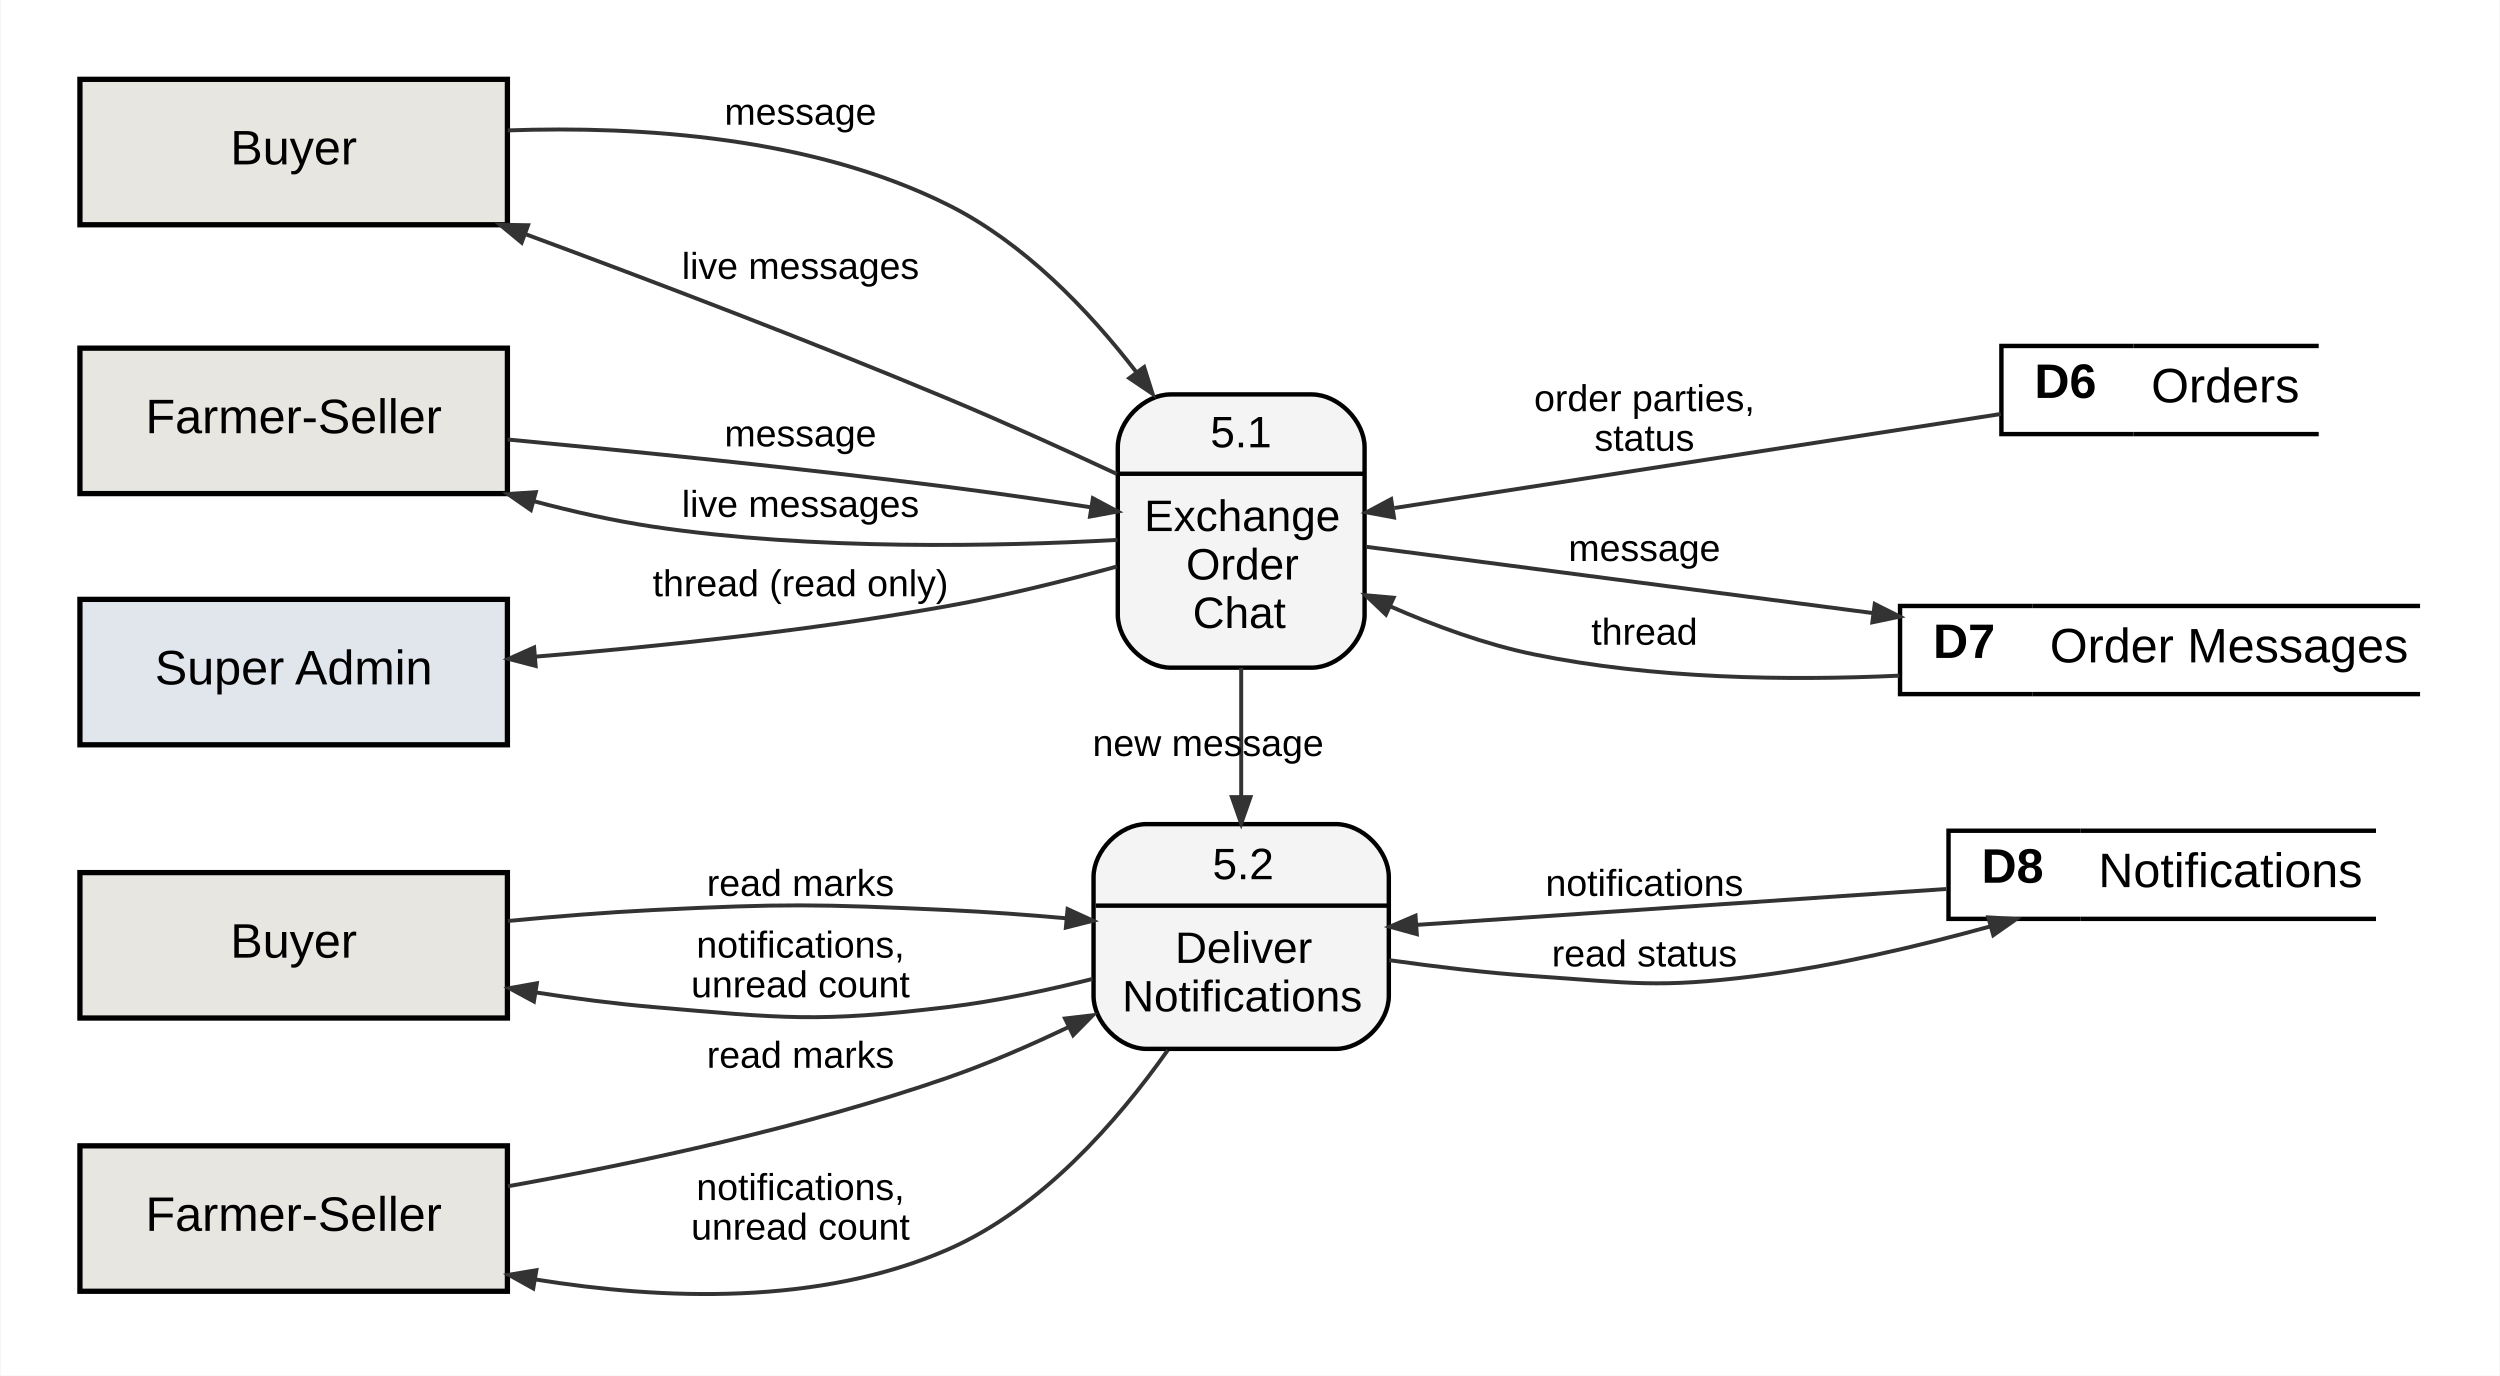
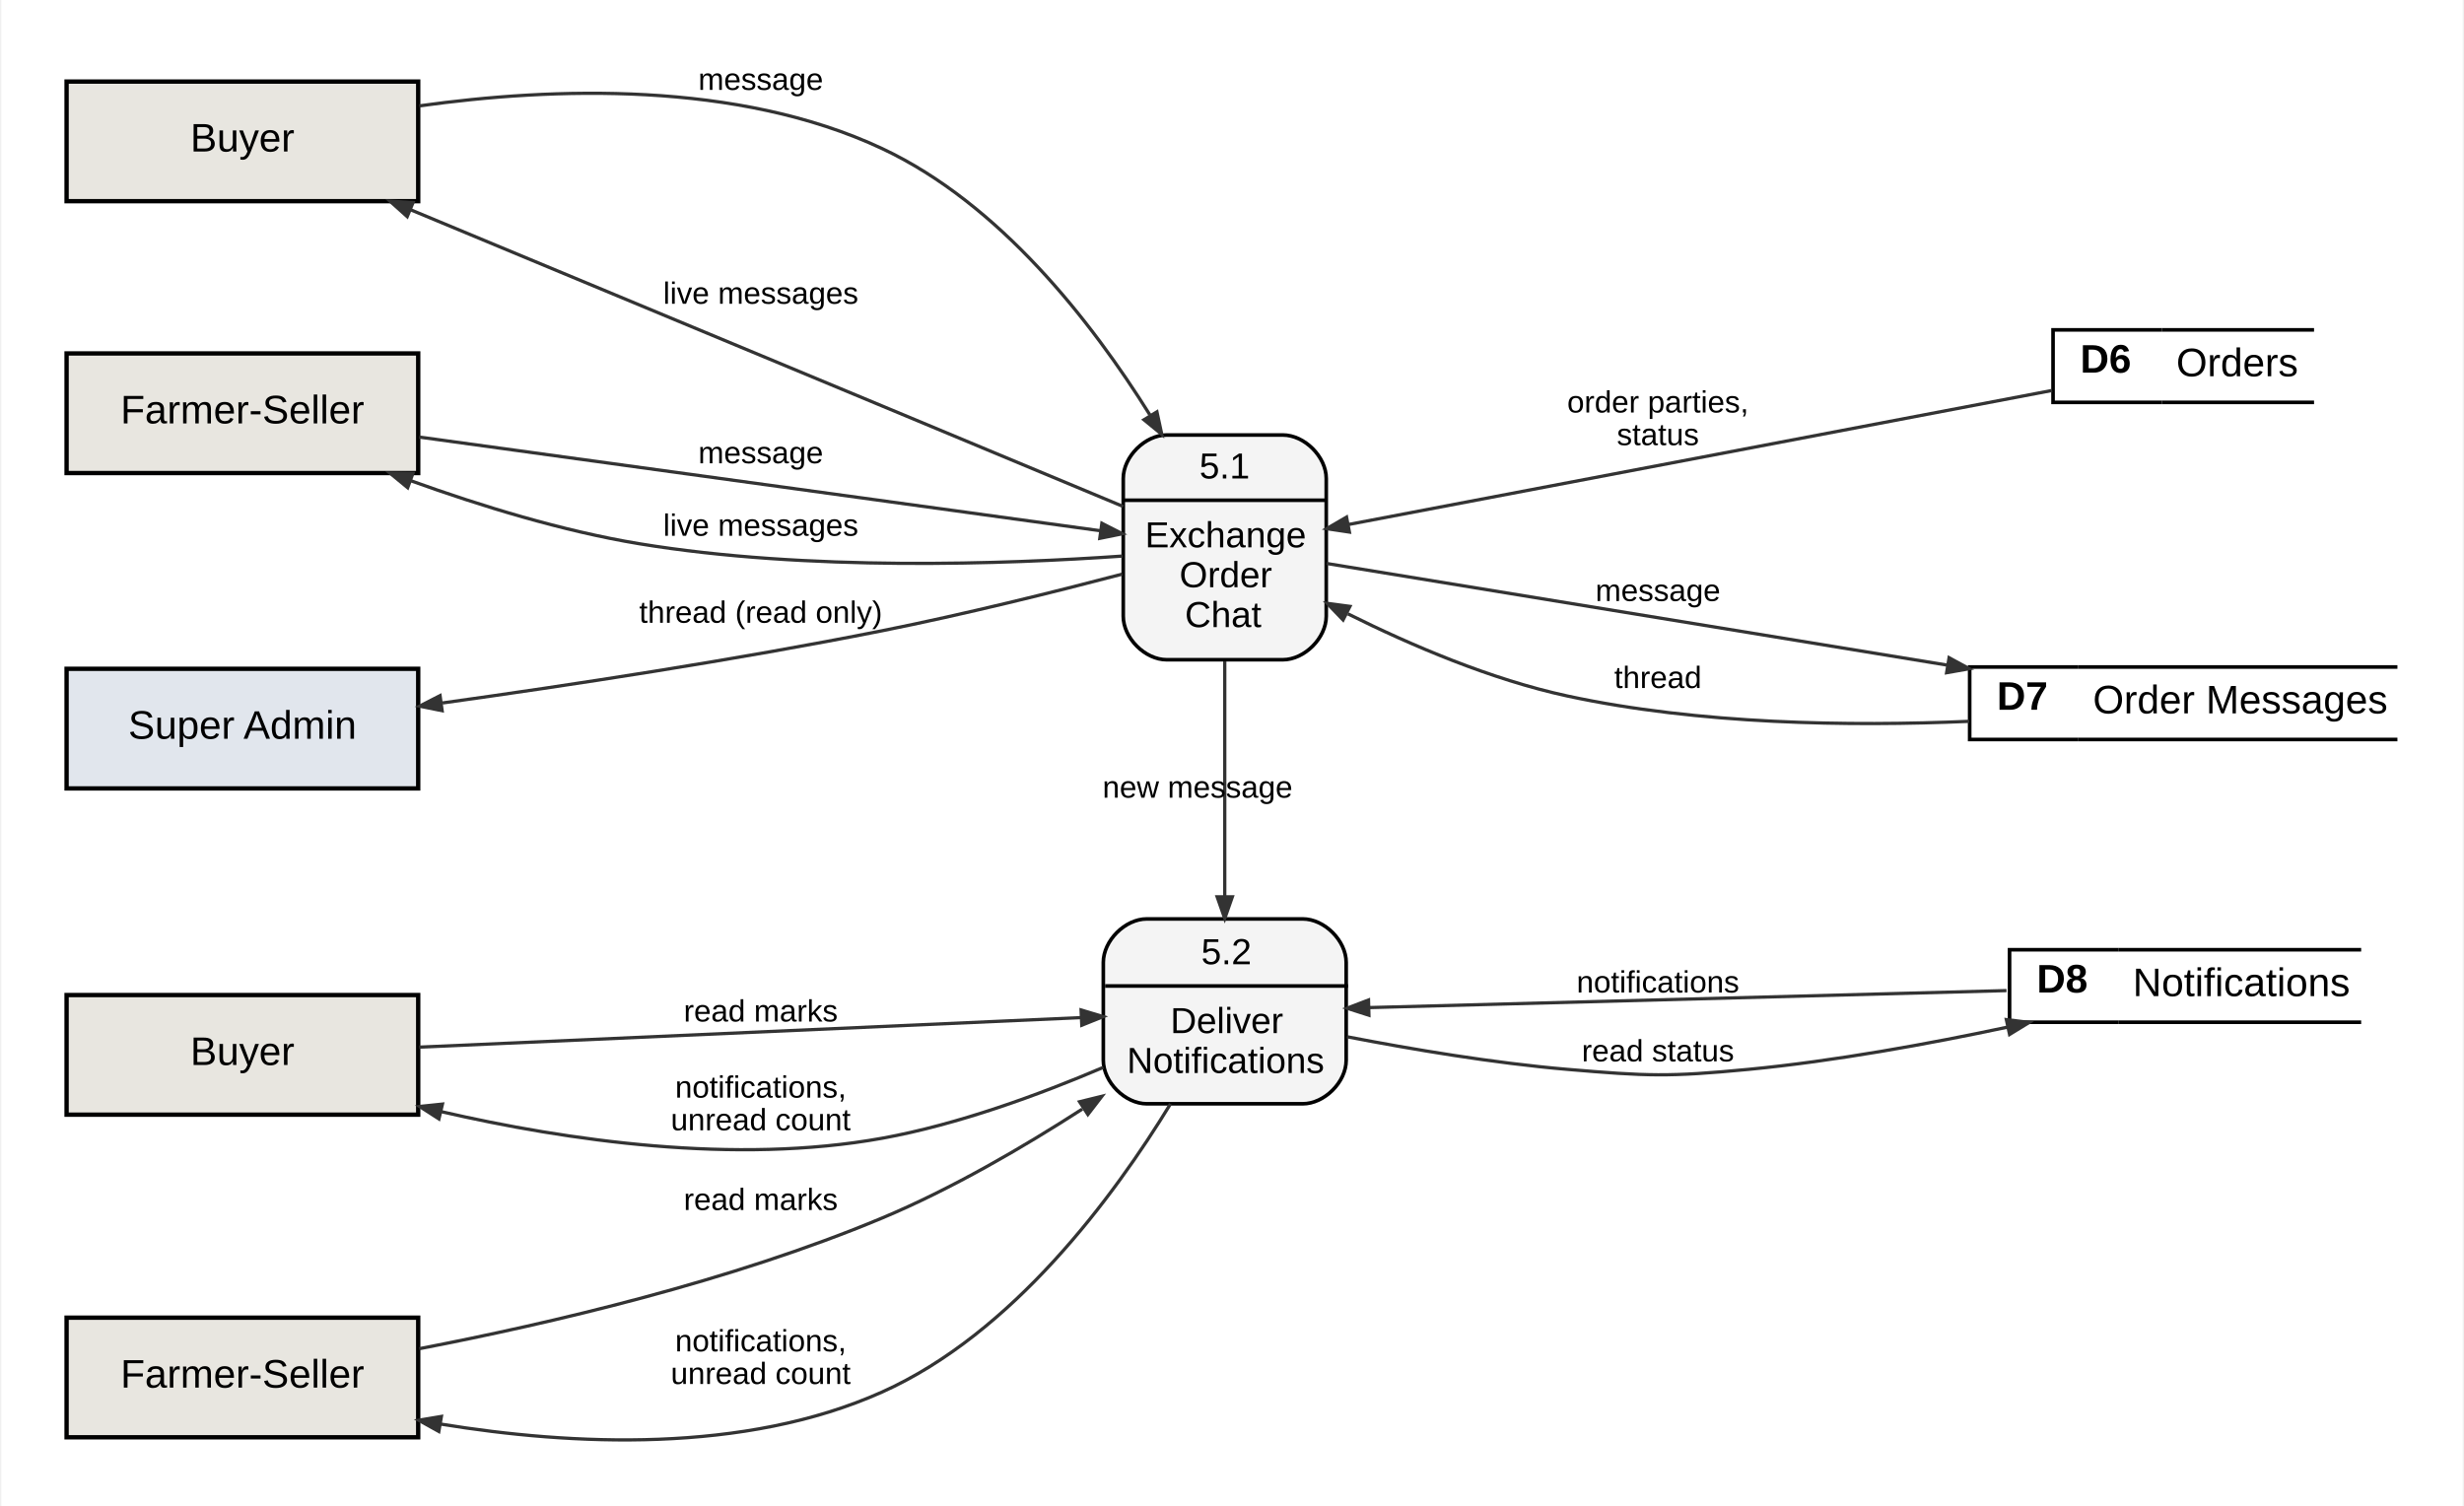
- <svg xmlns="http://www.w3.org/2000/svg" width="567pt" height="312pt" viewBox="0.00 0.00 567.00 312.15">
-   <g id="graph0" class="graph" transform="scale(1 1) rotate(0) translate(18 294.15)">
-     <line x1="86.00" y1="-243.15" x2="97.00" y2="-254.15" stroke="black" stroke-width="1.2" />
-     <line x1="86.00" y1="-182.15" x2="97.00" y2="-193.15" stroke="black" stroke-width="1.2" />
-     <line x1="86.00" y1="-63.15" x2="97.00" y2="-74.15" stroke="black" stroke-width="1.2" />
-     <line x1="86.00" y1="-1.15" x2="97.00" y2="-12.15" stroke="black" stroke-width="1.2" />
-     <polygon fill="white" stroke="transparent" points="-18,18 -18,-294.15 549,-294.15 549,18 -18,18" />
+ <svg xmlns="http://www.w3.org/2000/svg" width="679pt" height="415pt" viewBox="0.00 0.00 679.00 415.45">
+   <g id="graph0" class="graph" transform="scale(1 1) rotate(0) translate(18 397.45)">
+     <line x1="86.00" y1="-341.95" x2="97.00" y2="-352.95" stroke="black" stroke-width="1.2" />
+     <line x1="86.00" y1="-266.95" x2="97.00" y2="-277.95" stroke="black" stroke-width="1.2" />
+     <line x1="86.00" y1="-89.95" x2="97.00" y2="-100.95" stroke="black" stroke-width="1.2" />
+     <line x1="86.00" y1="-0.95" x2="97.00" y2="-11.95" stroke="black" stroke-width="1.2" />
+     <polygon fill="white" stroke="transparent" points="-18,18 -18,-397.45 661,-397.45 661,18 -18,18" />
    <g id="node1" class="node">
-       <path fill="#f4f4f4" stroke="transparent" d="M247.5,-142.65C247.5,-142.65 279.5,-142.65 279.5,-142.65 285.5,-142.65 291.5,-148.65 291.5,-154.65 291.5,-154.65 291.5,-192.65 291.5,-192.65 291.5,-198.65 285.5,-204.65 279.5,-204.65 279.5,-204.65 247.5,-204.65 247.5,-204.65 241.5,-204.65 235.5,-198.65 235.5,-192.65 235.5,-192.65 235.5,-154.65 235.5,-154.65 235.5,-148.65 241.5,-142.65 247.5,-142.65" />
-       <text text-anchor="start" x="256.5" y="-192.65" font-family="Liberation Sans" font-size="10.00">5.1</text>
-       <text text-anchor="start" x="241.5" y="-173.65" font-family="Liberation Sans" font-size="10.00">Exchange</text>
-       <text text-anchor="start" x="251" y="-162.65" font-family="Liberation Sans" font-size="10.00">Order</text>
-       <text text-anchor="start" x="252.5" y="-151.65" font-family="Liberation Sans" font-size="10.00">Chat</text>
-       <polygon fill="black" stroke="black" points="235.5,-186.65 235.5,-186.65 291.5,-186.65 291.5,-186.65 235.5,-186.65" />
-       <path fill="none" stroke="black" d="M247.5,-142.65C247.5,-142.65 279.5,-142.65 279.5,-142.65 285.5,-142.65 291.5,-148.65 291.5,-154.65 291.5,-154.65 291.5,-192.65 291.5,-192.65 291.5,-198.65 285.5,-204.65 279.5,-204.65 279.5,-204.65 247.5,-204.65 247.5,-204.65 241.5,-204.65 235.5,-198.65 235.5,-192.65 235.5,-192.65 235.5,-154.65 235.5,-154.65 235.5,-148.65 241.5,-142.65 247.5,-142.65" />
+       <path fill="#f4f4f4" stroke="transparent" d="M303.5,-215.45C303.5,-215.45 335.5,-215.45 335.5,-215.45 341.5,-215.45 347.5,-221.45 347.5,-227.45 347.5,-227.45 347.5,-265.45 347.5,-265.45 347.5,-271.45 341.5,-277.45 335.5,-277.45 335.5,-277.45 303.5,-277.45 303.5,-277.45 297.5,-277.45 291.5,-271.45 291.5,-265.45 291.5,-265.45 291.5,-227.45 291.5,-227.45 291.5,-221.45 297.5,-215.45 303.5,-215.45" />
+       <text text-anchor="start" x="312.5" y="-265.45" font-family="Liberation Sans" font-size="10.00">5.1</text>
+       <text text-anchor="start" x="297.5" y="-246.45" font-family="Liberation Sans" font-size="10.00">Exchange</text>
+       <text text-anchor="start" x="307" y="-235.45" font-family="Liberation Sans" font-size="10.00">Order</text>
+       <text text-anchor="start" x="308.5" y="-224.45" font-family="Liberation Sans" font-size="10.00">Chat</text>
+       <polygon fill="black" stroke="black" points="291.5,-259.45 291.5,-259.45 347.5,-259.45 347.5,-259.45 291.5,-259.45" />
+       <path fill="none" stroke="black" d="M303.5,-215.45C303.5,-215.45 335.5,-215.45 335.5,-215.45 341.5,-215.45 347.5,-221.45 347.5,-227.45 347.5,-227.45 347.5,-265.45 347.5,-265.45 347.5,-271.45 341.5,-277.45 335.5,-277.45 335.5,-277.45 303.5,-277.45 303.5,-277.45 297.5,-277.45 291.5,-271.45 291.5,-265.45 291.5,-265.45 291.5,-227.45 291.5,-227.45 291.5,-221.45 297.5,-215.45 303.5,-215.45" />
    </g>
    <g id="node4" class="node">
-       <polyline fill="none" stroke="black" points="466,-215.65 436,-215.65 436,-195.65 466,-195.65 " />
-       <text text-anchor="start" x="443.5" y="-203.85" font-family="Liberation Sans" font-weight="bold" font-size="11.00">D6</text>
-       <polyline fill="none" stroke="black" points="466,-195.65 508,-195.65 " />
-       <polyline fill="none" stroke="black" points="508,-215.65 466,-215.65 " />
-       <text text-anchor="start" x="470" y="-202.85" font-family="Liberation Sans" font-size="11.00">Orders</text>
+       <polyline fill="none" stroke="black" points="578,-306.45 548,-306.45 548,-286.45 578,-286.45 " />
+       <text text-anchor="start" x="555.5" y="-294.65" font-family="Liberation Sans" font-weight="bold" font-size="11.00">D6</text>
+       <polyline fill="none" stroke="black" points="578,-286.45 620,-286.45 " />
+       <polyline fill="none" stroke="black" points="620,-306.45 578,-306.45 " />
+       <text text-anchor="start" x="582" y="-293.65" font-family="Liberation Sans" font-size="11.00">Orders</text>
    </g>
    <g id="edge3" class="edge">
-       <path fill="none" stroke="#333333" stroke-width="0.9" d="M298.26,-178.88C336.16,-184.76 397.39,-194.24 435.86,-200.21" />
-       <polygon fill="#333333" stroke="#333333" stroke-width="0.9" points="298.17,-176.74 291.92,-177.9 297.53,-180.89 298.17,-176.74" />
-       <text text-anchor="middle" x="355" y="-200.85" font-family="Liberation Sans" font-size="8.50">order parties,</text>
-       <text text-anchor="middle" x="355" y="-191.85" font-family="Liberation Sans" font-size="8.50">status</text>
+       <path fill="none" stroke="#333333" stroke-width="0.9" d="M353.74,-252.78C403.48,-262.26 496.87,-280.04 547.75,-289.74" />
+       <polygon fill="#333333" stroke="#333333" stroke-width="0.9" points="353.89,-250.67 347.6,-251.61 353.1,-254.8 353.89,-250.67" />
+       <text text-anchor="middle" x="439" y="-283.65" font-family="Liberation Sans" font-size="8.50">order parties,</text>
+       <text text-anchor="middle" x="439" y="-274.65" font-family="Liberation Sans" font-size="8.50">status</text>
    </g>
    <g id="node5" class="node">
-       <polyline fill="none" stroke="black" points="443,-156.65 413,-156.65 413,-136.65 443,-136.65 " />
-       <text text-anchor="start" x="420.5" y="-144.85" font-family="Liberation Sans" font-weight="bold" font-size="11.00">D7</text>
-       <polyline fill="none" stroke="black" points="443,-136.65 531,-136.65 " />
-       <polyline fill="none" stroke="black" points="531,-156.65 443,-156.65 " />
-       <text text-anchor="start" x="447" y="-143.85" font-family="Liberation Sans" font-size="11.00">Order Messages</text>
+       <polyline fill="none" stroke="black" points="555,-213.45 525,-213.45 525,-193.45 555,-193.45 " />
+       <text text-anchor="start" x="532.5" y="-201.65" font-family="Liberation Sans" font-weight="bold" font-size="11.00">D7</text>
+       <polyline fill="none" stroke="black" points="555,-193.45 643,-193.45 " />
+       <polyline fill="none" stroke="black" points="643,-213.45 555,-213.45 " />
+       <text text-anchor="start" x="559" y="-200.65" font-family="Liberation Sans" font-size="11.00">Order Messages</text>
    </g>
    <g id="edge4" class="edge">
-       <path fill="none" stroke="#333333" stroke-width="0.9" d="M291.92,-170.07C321.08,-166.25 368.22,-160.09 406.82,-155.04" />
-       <polygon fill="#333333" stroke="#333333" stroke-width="0.9" points="407.26,-157.1 412.94,-154.24 406.72,-152.94 407.26,-157.1" />
-       <text text-anchor="middle" x="355" y="-166.85" font-family="Liberation Sans" font-size="8.50">message</text>
+       <path fill="none" stroke="#333333" stroke-width="0.9" d="M347.6,-242.01C387.65,-235.45 463.8,-222.98 518.66,-213.99" />
+       <polygon fill="#333333" stroke="#333333" stroke-width="0.9" points="519.32,-216.01 524.9,-212.97 518.64,-211.87 519.32,-216.01" />
+       <text text-anchor="middle" x="439" y="-231.65" font-family="Liberation Sans" font-size="8.50">message</text>
    </g>
    <g id="edge5" class="edge">
-       <path fill="none" stroke="#333333" stroke-width="0.9" d="M297.27,-156.58C307.48,-152.11 318.96,-147.91 330,-145.65 356.86,-140.15 387.21,-139.65 412.85,-140.84" />
-       <polygon fill="#333333" stroke="#333333" stroke-width="0.9" points="296.34,-154.7 291.74,-159.08 298.08,-158.52 296.34,-154.7" />
-       <text text-anchor="middle" x="355" y="-147.85" font-family="Liberation Sans" font-size="8.50">thread</text>
+       <path fill="none" stroke="#333333" stroke-width="0.9" d="M353.47,-228.11C370.9,-219.43 392.99,-209.99 414,-205.45 450.28,-197.62 491.97,-197.04 524.87,-198.46" />
+       <polygon fill="#333333" stroke="#333333" stroke-width="0.9" points="352.14,-226.43 347.74,-231.01 354.04,-230.17 352.14,-226.43" />
+       <text text-anchor="middle" x="439" y="-207.65" font-family="Liberation Sans" font-size="8.50">thread</text>
    </g>
    <g id="node7" class="node">
-       <path fill="#f4f4f4" stroke="transparent" d="M242,-56.15C242,-56.15 285,-56.15 285,-56.15 291,-56.15 297,-62.15 297,-68.15 297,-68.15 297,-95.15 297,-95.15 297,-101.15 291,-107.15 285,-107.15 285,-107.15 242,-107.15 242,-107.15 236,-107.15 230,-101.15 230,-95.15 230,-95.15 230,-68.15 230,-68.15 230,-62.15 236,-56.15 242,-56.15" />
-       <text text-anchor="start" x="257" y="-94.65" font-family="Liberation Sans" font-size="10.00">5.2</text>
-       <text text-anchor="start" x="248.5" y="-75.65" font-family="Liberation Sans" font-size="10.00">Deliver</text>
-       <text text-anchor="start" x="236.5" y="-64.65" font-family="Liberation Sans" font-size="10.00">Notifications</text>
-       <polygon fill="black" stroke="black" points="230.5,-88.65 230.5,-88.65 297.5,-88.65 297.5,-88.65 230.5,-88.65" />
-       <path fill="none" stroke="black" d="M242,-56.15C242,-56.15 285,-56.15 285,-56.15 291,-56.15 297,-62.15 297,-68.15 297,-68.15 297,-95.15 297,-95.15 297,-101.15 291,-107.15 285,-107.15 285,-107.15 242,-107.15 242,-107.15 236,-107.15 230,-101.15 230,-95.15 230,-95.15 230,-68.15 230,-68.15 230,-62.15 236,-56.15 242,-56.15" />
+       <path fill="#f4f4f4" stroke="transparent" d="M298,-92.95C298,-92.95 341,-92.95 341,-92.95 347,-92.95 353,-98.95 353,-104.95 353,-104.95 353,-131.95 353,-131.95 353,-137.95 347,-143.95 341,-143.95 341,-143.95 298,-143.95 298,-143.95 292,-143.95 286,-137.95 286,-131.95 286,-131.95 286,-104.95 286,-104.95 286,-98.95 292,-92.95 298,-92.95" />
+       <text text-anchor="start" x="313" y="-131.45" font-family="Liberation Sans" font-size="10.00">5.2</text>
+       <text text-anchor="start" x="304.5" y="-112.45" font-family="Liberation Sans" font-size="10.00">Deliver</text>
+       <text text-anchor="start" x="292.5" y="-101.45" font-family="Liberation Sans" font-size="10.00">Notifications</text>
+       <polygon fill="black" stroke="black" points="286.5,-125.45 286.5,-125.45 353.5,-125.45 353.5,-125.45 286.5,-125.45" />
+       <path fill="none" stroke="black" d="M298,-92.95C298,-92.95 341,-92.95 341,-92.95 347,-92.95 353,-98.95 353,-104.95 353,-104.95 353,-131.95 353,-131.95 353,-137.95 347,-143.95 341,-143.95 341,-143.95 298,-143.95 298,-143.95 292,-143.95 286,-137.95 286,-131.95 286,-131.95 286,-104.95 286,-104.95 286,-98.95 292,-92.95 298,-92.95" />
    </g>
    <g id="edge9" class="edge">
-       <path fill="none" stroke="#333333" stroke-width="0.9" d="M263.5,-142.6C263.5,-133.18 263.5,-122.82 263.5,-113.35" />
-       <polygon fill="#333333" stroke="#333333" stroke-width="0.9" points="265.6,-113.28 263.5,-107.28 261.4,-113.28 265.6,-113.28" />
-       <text text-anchor="middle" x="256" y="-122.6" font-family="Liberation Sans" font-size="8.50">new message</text>
+       <path fill="none" stroke="#333333" stroke-width="0.9" d="M319.5,-215.01C319.5,-195.32 319.5,-170.02 319.5,-150.25" />
+       <polygon fill="#333333" stroke="#333333" stroke-width="0.9" points="321.6,-150.05 319.5,-144.05 317.4,-150.05 321.6,-150.05" />
+       <text text-anchor="middle" x="312" y="-177.4" font-family="Liberation Sans" font-size="8.50">new message</text>
    </g>
    <g id="node2" class="node">
-       <polygon fill="#e8e6e0" stroke="black" stroke-width="1.2" points="97,-276.15 0,-276.15 0,-243.15 97,-243.15 97,-276.15" />
-       <text text-anchor="middle" x="48.5" y="-256.85" font-family="Liberation Sans" font-size="11.00">Buyer</text>
+       <polygon fill="#e8e6e0" stroke="black" stroke-width="1.2" points="97,-374.95 0,-374.95 0,-341.95 97,-341.95 97,-374.95" />
+       <text text-anchor="middle" x="48.5" y="-355.65" font-family="Liberation Sans" font-size="11.00">Buyer</text>
    </g>
    <g id="edge1" class="edge">
-       <path fill="none" stroke="#333333" stroke-width="0.9" d="M97.09,-264.56C127.24,-265.62 166.21,-263.05 197,-247.65 214.1,-239.1 228.72,-223.98 239.78,-209.62" />
-       <polygon fill="#333333" stroke="#333333" stroke-width="0.9" points="241.48,-210.86 243.39,-204.79 238.12,-208.34 241.48,-210.86" />
-       <text text-anchor="middle" x="163.5" y="-265.85" font-family="Liberation Sans" font-size="8.50">message</text>
+       <path fill="none" stroke="#333333" stroke-width="0.9" d="M97.31,-368.24C134.01,-373.37 185,-375.22 225,-356.45 257.41,-341.24 282.76,-308.76 298.84,-283.01" />
+       <polygon fill="#333333" stroke="#333333" stroke-width="0.9" points="300.79,-283.84 302.13,-277.63 297.21,-281.65 300.79,-283.84" />
+       <text text-anchor="middle" x="191.5" y="-372.65" font-family="Liberation Sans" font-size="8.50">message</text>
    </g>
    <g id="edge6" class="edge">
-       <path fill="none" stroke="#333333" stroke-width="0.9" d="M101.28,-240.95C129.72,-230.44 165.51,-216.82 197,-203.65 209.69,-198.34 223.57,-192.06 235.27,-186.61" />
-       <polygon fill="#333333" stroke="#333333" stroke-width="0.9" points="100.23,-239.1 95.33,-243.15 101.68,-243.04 100.23,-239.1" />
-       <text text-anchor="middle" x="163.5" y="-230.85" font-family="Liberation Sans" font-size="8.50">live messages</text>
+       <path fill="none" stroke="#333333" stroke-width="0.9" d="M94.79,-339.63C130.23,-324.89 180.76,-303.88 225,-285.45 247.41,-276.12 272.83,-265.51 291.5,-257.72" />
+       <polygon fill="#333333" stroke="#333333" stroke-width="0.9" points="93.97,-337.69 89.23,-341.94 95.58,-341.57 93.97,-337.69" />
+       <text text-anchor="middle" x="191.5" y="-313.65" font-family="Liberation Sans" font-size="8.50">live messages</text>
    </g>
    <g id="node3" class="node">
-       <polygon fill="#e8e6e0" stroke="black" stroke-width="1.2" points="97,-215.15 0,-215.15 0,-182.15 97,-182.15 97,-215.15" />
-       <text text-anchor="middle" x="48.5" y="-195.85" font-family="Liberation Sans" font-size="11.00">Farmer-Seller</text>
+       <polygon fill="#e8e6e0" stroke="black" stroke-width="1.2" points="97,-299.95 0,-299.95 0,-266.95 97,-266.95 97,-299.95" />
+       <text text-anchor="middle" x="48.5" y="-280.65" font-family="Liberation Sans" font-size="11.00">Farmer-Seller</text>
    </g>
    <g id="edge2" class="edge">
-       <path fill="none" stroke="#333333" stroke-width="0.9" d="M97.06,-194.42C126,-191.7 163.68,-187.89 197,-183.65 207.59,-182.3 219.11,-180.62 229.49,-179.02" />
-       <polygon fill="#333333" stroke="#333333" stroke-width="0.9" points="229.85,-181.09 235.46,-178.09 229.2,-176.94 229.85,-181.09" />
-       <text text-anchor="middle" x="163.5" y="-192.85" font-family="Liberation Sans" font-size="8.50">message</text>
+       <path fill="none" stroke="#333333" stroke-width="0.9" d="M97.28,-276.88C151.32,-269.45 237.92,-257.54 285.14,-251.04" />
+       <polygon fill="#333333" stroke="#333333" stroke-width="0.9" points="285.6,-253.1 291.26,-250.2 285.03,-248.94 285.6,-253.1" />
+       <text text-anchor="middle" x="191.5" y="-269.65" font-family="Liberation Sans" font-size="8.50">message</text>
    </g>
    <g id="edge7" class="edge">
-       <path fill="none" stroke="#333333" stroke-width="0.9" d="M102.92,-180.44C111.87,-178.06 121.13,-175.98 130,-174.65 166.17,-169.23 208.53,-170.16 235.43,-171.64" />
-       <polygon fill="#333333" stroke="#333333" stroke-width="0.9" points="102.32,-178.43 97.1,-182.05 103.44,-182.48 102.32,-178.43" />
-       <text text-anchor="middle" x="163.5" y="-176.85" font-family="Liberation Sans" font-size="8.50">live messages</text>
+       <path fill="none" stroke="#333333" stroke-width="0.9" d="M95,-264.82C114.11,-257.93 136.79,-250.95 158,-247.45 204.33,-239.82 259.2,-241.8 291.3,-244.05" />
+       <polygon fill="#333333" stroke="#333333" stroke-width="0.9" points="94.1,-262.91 89.19,-266.95 95.54,-266.85 94.1,-262.91" />
+       <text text-anchor="middle" x="191.5" y="-249.65" font-family="Liberation Sans" font-size="8.50">live messages</text>
    </g>
    <g id="node6" class="node">
-       <polygon fill="#e1e6ed" stroke="black" stroke-width="1.2" points="97,-158.15 0,-158.15 0,-125.15 97,-125.15 97,-158.15" />
-       <text text-anchor="middle" x="48.5" y="-138.85" font-family="Liberation Sans" font-size="11.00">Super Admin</text>
+       <polygon fill="#e1e6ed" stroke="black" stroke-width="1.2" points="97,-212.95 0,-212.95 0,-179.95 97,-179.95 97,-212.95" />
+       <text text-anchor="middle" x="48.5" y="-193.65" font-family="Liberation Sans" font-size="11.00">Super Admin</text>
    </g>
    <g id="edge8" class="edge">
-       <path fill="none" stroke="#333333" stroke-width="0.9" d="M103.49,-145.16C131.53,-147.48 166.26,-151.13 197,-156.65 209.72,-158.93 223.6,-162.39 235.3,-165.6" />
-       <polygon fill="#333333" stroke="#333333" stroke-width="0.9" points="103.4,-143.04 97.25,-144.65 103.06,-147.23 103.4,-143.04" />
-       <text text-anchor="middle" x="163.5" y="-158.85" font-family="Liberation Sans" font-size="8.50">thread (read only)</text>
+       <path fill="none" stroke="#333333" stroke-width="0.9" d="M103.73,-203.53C138.52,-208.38 184.59,-215.39 225,-223.45 247.46,-227.93 272.66,-234.2 291.23,-239.07" />
+       <polygon fill="#333333" stroke="#333333" stroke-width="0.9" points="103.6,-201.39 97.37,-202.65 103.03,-205.55 103.6,-201.39" />
+       <text text-anchor="middle" x="191.5" y="-225.65" font-family="Liberation Sans" font-size="8.50">thread (read only)</text>
    </g>
    <g id="node10" class="node">
-       <polyline fill="none" stroke="black" points="454,-105.65 424,-105.65 424,-85.65 454,-85.65 " />
-       <text text-anchor="start" x="431.5" y="-93.85" font-family="Liberation Sans" font-weight="bold" font-size="11.00">D8</text>
-       <polyline fill="none" stroke="black" points="454,-85.65 521,-85.65 " />
-       <polyline fill="none" stroke="black" points="521,-105.65 454,-105.65 " />
-       <text text-anchor="start" x="458" y="-92.85" font-family="Liberation Sans" font-size="11.00">Notifications</text>
+       <polyline fill="none" stroke="black" points="566,-135.45 536,-135.45 536,-115.45 566,-115.45 " />
+       <text text-anchor="start" x="543.5" y="-123.65" font-family="Liberation Sans" font-weight="bold" font-size="11.00">D8</text>
+       <polyline fill="none" stroke="black" points="566,-115.45 633,-115.45 " />
+       <polyline fill="none" stroke="black" points="633,-135.45 566,-135.45 " />
+       <text text-anchor="start" x="570" y="-122.65" font-family="Liberation Sans" font-size="11.00">Notifications</text>
    </g>
    <g id="edge10" class="edge">
-       <path fill="none" stroke="#333333" stroke-width="0.9" d="M303.39,-84.29C337.45,-86.6 387.04,-89.96 423.45,-92.43" />
-       <polygon fill="#333333" stroke="#333333" stroke-width="0.9" points="303.35,-82.18 297.22,-83.87 303.06,-86.37 303.35,-82.18" />
-       <text text-anchor="middle" x="355" y="-90.85" font-family="Liberation Sans" font-size="8.50">notifications</text>
+       <path fill="none" stroke="#333333" stroke-width="0.9" d="M359.32,-119.49C406.1,-120.73 484.68,-122.83 535.16,-124.18" />
+       <polygon fill="#333333" stroke="#333333" stroke-width="0.9" points="359.27,-117.38 353.22,-119.32 359.16,-121.58 359.27,-117.38" />
+       <text text-anchor="middle" x="439" y="-123.65" font-family="Liberation Sans" font-size="8.50">notifications</text>
    </g>
    <g id="edge13" class="edge">
-       <path fill="none" stroke="#333333" stroke-width="0.9" d="M297.06,-76.28C307.54,-74.8 319.24,-73.39 330,-72.65 352.17,-71.13 357.95,-69.91 380,-72.65 397.86,-74.87 417.24,-79.46 433.52,-83.95" />
-       <polygon fill="#333333" stroke="#333333" stroke-width="0.9" points="433.02,-85.99 439.36,-85.6 434.16,-81.95 433.02,-85.99" />
-       <text text-anchor="middle" x="355" y="-74.85" font-family="Liberation Sans" font-size="8.50">read status</text>
+       <path fill="none" stroke="#333333" stroke-width="0.9" d="M353.21,-111.45C371.08,-107.99 393.65,-104.18 414,-102.45 436.14,-100.57 441.88,-100.33 464,-102.45 487.74,-104.72 513.79,-109.49 535.44,-114.1" />
+       <polygon fill="#333333" stroke="#333333" stroke-width="0.9" points="535.12,-116.18 541.43,-115.4 536.01,-112.08 535.12,-116.18" />
+       <text text-anchor="middle" x="439" y="-104.65" font-family="Liberation Sans" font-size="8.50">read status</text>
    </g>
    <g id="node8" class="node">
-       <polygon fill="#e8e6e0" stroke="black" stroke-width="1.2" points="97,-96.15 0,-96.15 0,-63.15 97,-63.15 97,-96.15" />
-       <text text-anchor="middle" x="48.5" y="-76.85" font-family="Liberation Sans" font-size="11.00">Buyer</text>
+       <polygon fill="#e8e6e0" stroke="black" stroke-width="1.2" points="97,-122.95 0,-122.95 0,-89.95 97,-89.95 97,-122.95" />
+       <text text-anchor="middle" x="48.5" y="-103.65" font-family="Liberation Sans" font-size="11.00">Buyer</text>
    </g>
    <g id="edge11" class="edge">
-       <path fill="none" stroke="#333333" stroke-width="0.9" d="M97.12,-85.17C107.91,-86.2 119.34,-87.12 130,-87.65 159.74,-89.12 167.25,-89.01 197,-87.65 205.71,-87.25 215.06,-86.56 223.88,-85.78" />
-       <polygon fill="#333333" stroke="#333333" stroke-width="0.9" points="224.11,-87.87 229.89,-85.23 223.72,-83.68 224.11,-87.87" />
-       <text text-anchor="middle" x="163.5" y="-90.85" font-family="Liberation Sans" font-size="8.50">read marks</text>
+       <path fill="none" stroke="#333333" stroke-width="0.9" d="M97.28,-108.58C149.3,-110.9 231.48,-114.57 279.68,-116.72" />
+       <polygon fill="#333333" stroke="#333333" stroke-width="0.9" points="279.87,-118.83 285.96,-117 280.06,-114.63 279.87,-118.83" />
+       <text text-anchor="middle" x="191.5" y="-115.65" font-family="Liberation Sans" font-size="8.50">read marks</text>
    </g>
    <g id="edge14" class="edge">
-       <path fill="none" stroke="#333333" stroke-width="0.9" d="M103.49,-68.95C112.31,-67.58 121.39,-66.39 130,-65.65 159.67,-63.09 167.44,-62.09 197,-65.65 207.81,-66.95 219.41,-69.42 229.8,-72.03" />
-       <polygon fill="#333333" stroke="#333333" stroke-width="0.9" points="103.01,-66.9 97.42,-69.92 103.68,-71.04 103.01,-66.9" />
-       <text text-anchor="middle" x="163.5" y="-76.85" font-family="Liberation Sans" font-size="8.50">notifications,</text>
-       <text text-anchor="middle" x="163.5" y="-67.85" font-family="Liberation Sans" font-size="8.50">unread count</text>
+       <path fill="none" stroke="#333333" stroke-width="0.9" d="M103.3,-90.8C138.13,-82.78 184.41,-76.1 225,-83.45 245.98,-87.25 268.38,-95.48 286,-103" />
+       <polygon fill="#333333" stroke="#333333" stroke-width="0.9" points="102.72,-88.78 97.37,-92.21 103.69,-92.87 102.72,-88.78" />
+       <text text-anchor="middle" x="191.5" y="-94.65" font-family="Liberation Sans" font-size="8.50">notifications,</text>
+       <text text-anchor="middle" x="191.5" y="-85.65" font-family="Liberation Sans" font-size="8.50">unread count</text>
    </g>
    <g id="node9" class="node">
-       <polygon fill="#e8e6e0" stroke="black" stroke-width="1.2" points="97,-34.15 0,-34.15 0,-1.15 97,-1.15 97,-34.15" />
-       <text text-anchor="middle" x="48.5" y="-14.85" font-family="Liberation Sans" font-size="11.00">Farmer-Seller</text>
+       <polygon fill="#e8e6e0" stroke="black" stroke-width="1.2" points="97,-33.95 0,-33.95 0,-0.95 97,-0.95 97,-33.95" />
+       <text text-anchor="middle" x="48.5" y="-14.65" font-family="Liberation Sans" font-size="11.00">Farmer-Seller</text>
    </g>
    <g id="edge12" class="edge">
-       <path fill="none" stroke="#333333" stroke-width="0.9" d="M97.13,-24.98C126.42,-30.22 164.45,-38.35 197,-49.65 206.11,-52.81 215.6,-56.93 224.43,-61.15" />
-       <polygon fill="#333333" stroke="#333333" stroke-width="0.9" points="223.53,-63.04 229.84,-63.78 225.37,-59.26 223.53,-63.04" />
-       <text text-anchor="middle" x="163.5" y="-51.85" font-family="Liberation Sans" font-size="8.50">read marks</text>
+       <path fill="none" stroke="#333333" stroke-width="0.9" d="M97.3,-25.39C133.31,-32.32 183.42,-44.04 225,-61.45 244.06,-69.43 263.8,-80.92 280.19,-91.49" />
+       <polygon fill="#333333" stroke="#333333" stroke-width="0.9" points="279.45,-93.51 285.62,-95.03 281.74,-89.99 279.45,-93.51" />
+       <text text-anchor="middle" x="191.5" y="-63.65" font-family="Liberation Sans" font-size="8.50">read marks</text>
    </g>
    <g id="edge15" class="edge">
-       <path fill="none" stroke="#333333" stroke-width="0.9" d="M103.36,-3.83C132.27,0.86 167.84,2.12 197,-10.65 218.05,-19.87 235.32,-39.55 246.84,-55.86" />
-       <polygon fill="#333333" stroke="#333333" stroke-width="0.9" points="102.86,-1.79 97.3,-4.88 103.57,-5.93 102.86,-1.79" />
-       <text text-anchor="middle" x="163.5" y="-21.85" font-family="Liberation Sans" font-size="8.50">notifications,</text>
-       <text text-anchor="middle" x="163.5" y="-12.85" font-family="Liberation Sans" font-size="8.50">unread count</text>
+       <path fill="none" stroke="#333333" stroke-width="0.9" d="M103.26,-4.59C139.27,1.29 186.88,3.65 225,-13.45 261.08,-29.63 288.94,-67.38 304.53,-92.92" />
+       <polygon fill="#333333" stroke="#333333" stroke-width="0.9" points="102.69,-2.56 97.13,-5.65 103.4,-6.7 102.69,-2.56" />
+       <text text-anchor="middle" x="191.5" y="-24.65" font-family="Liberation Sans" font-size="8.50">notifications,</text>
+       <text text-anchor="middle" x="191.5" y="-15.65" font-family="Liberation Sans" font-size="8.50">unread count</text>
    </g>
  </g>
</svg>
